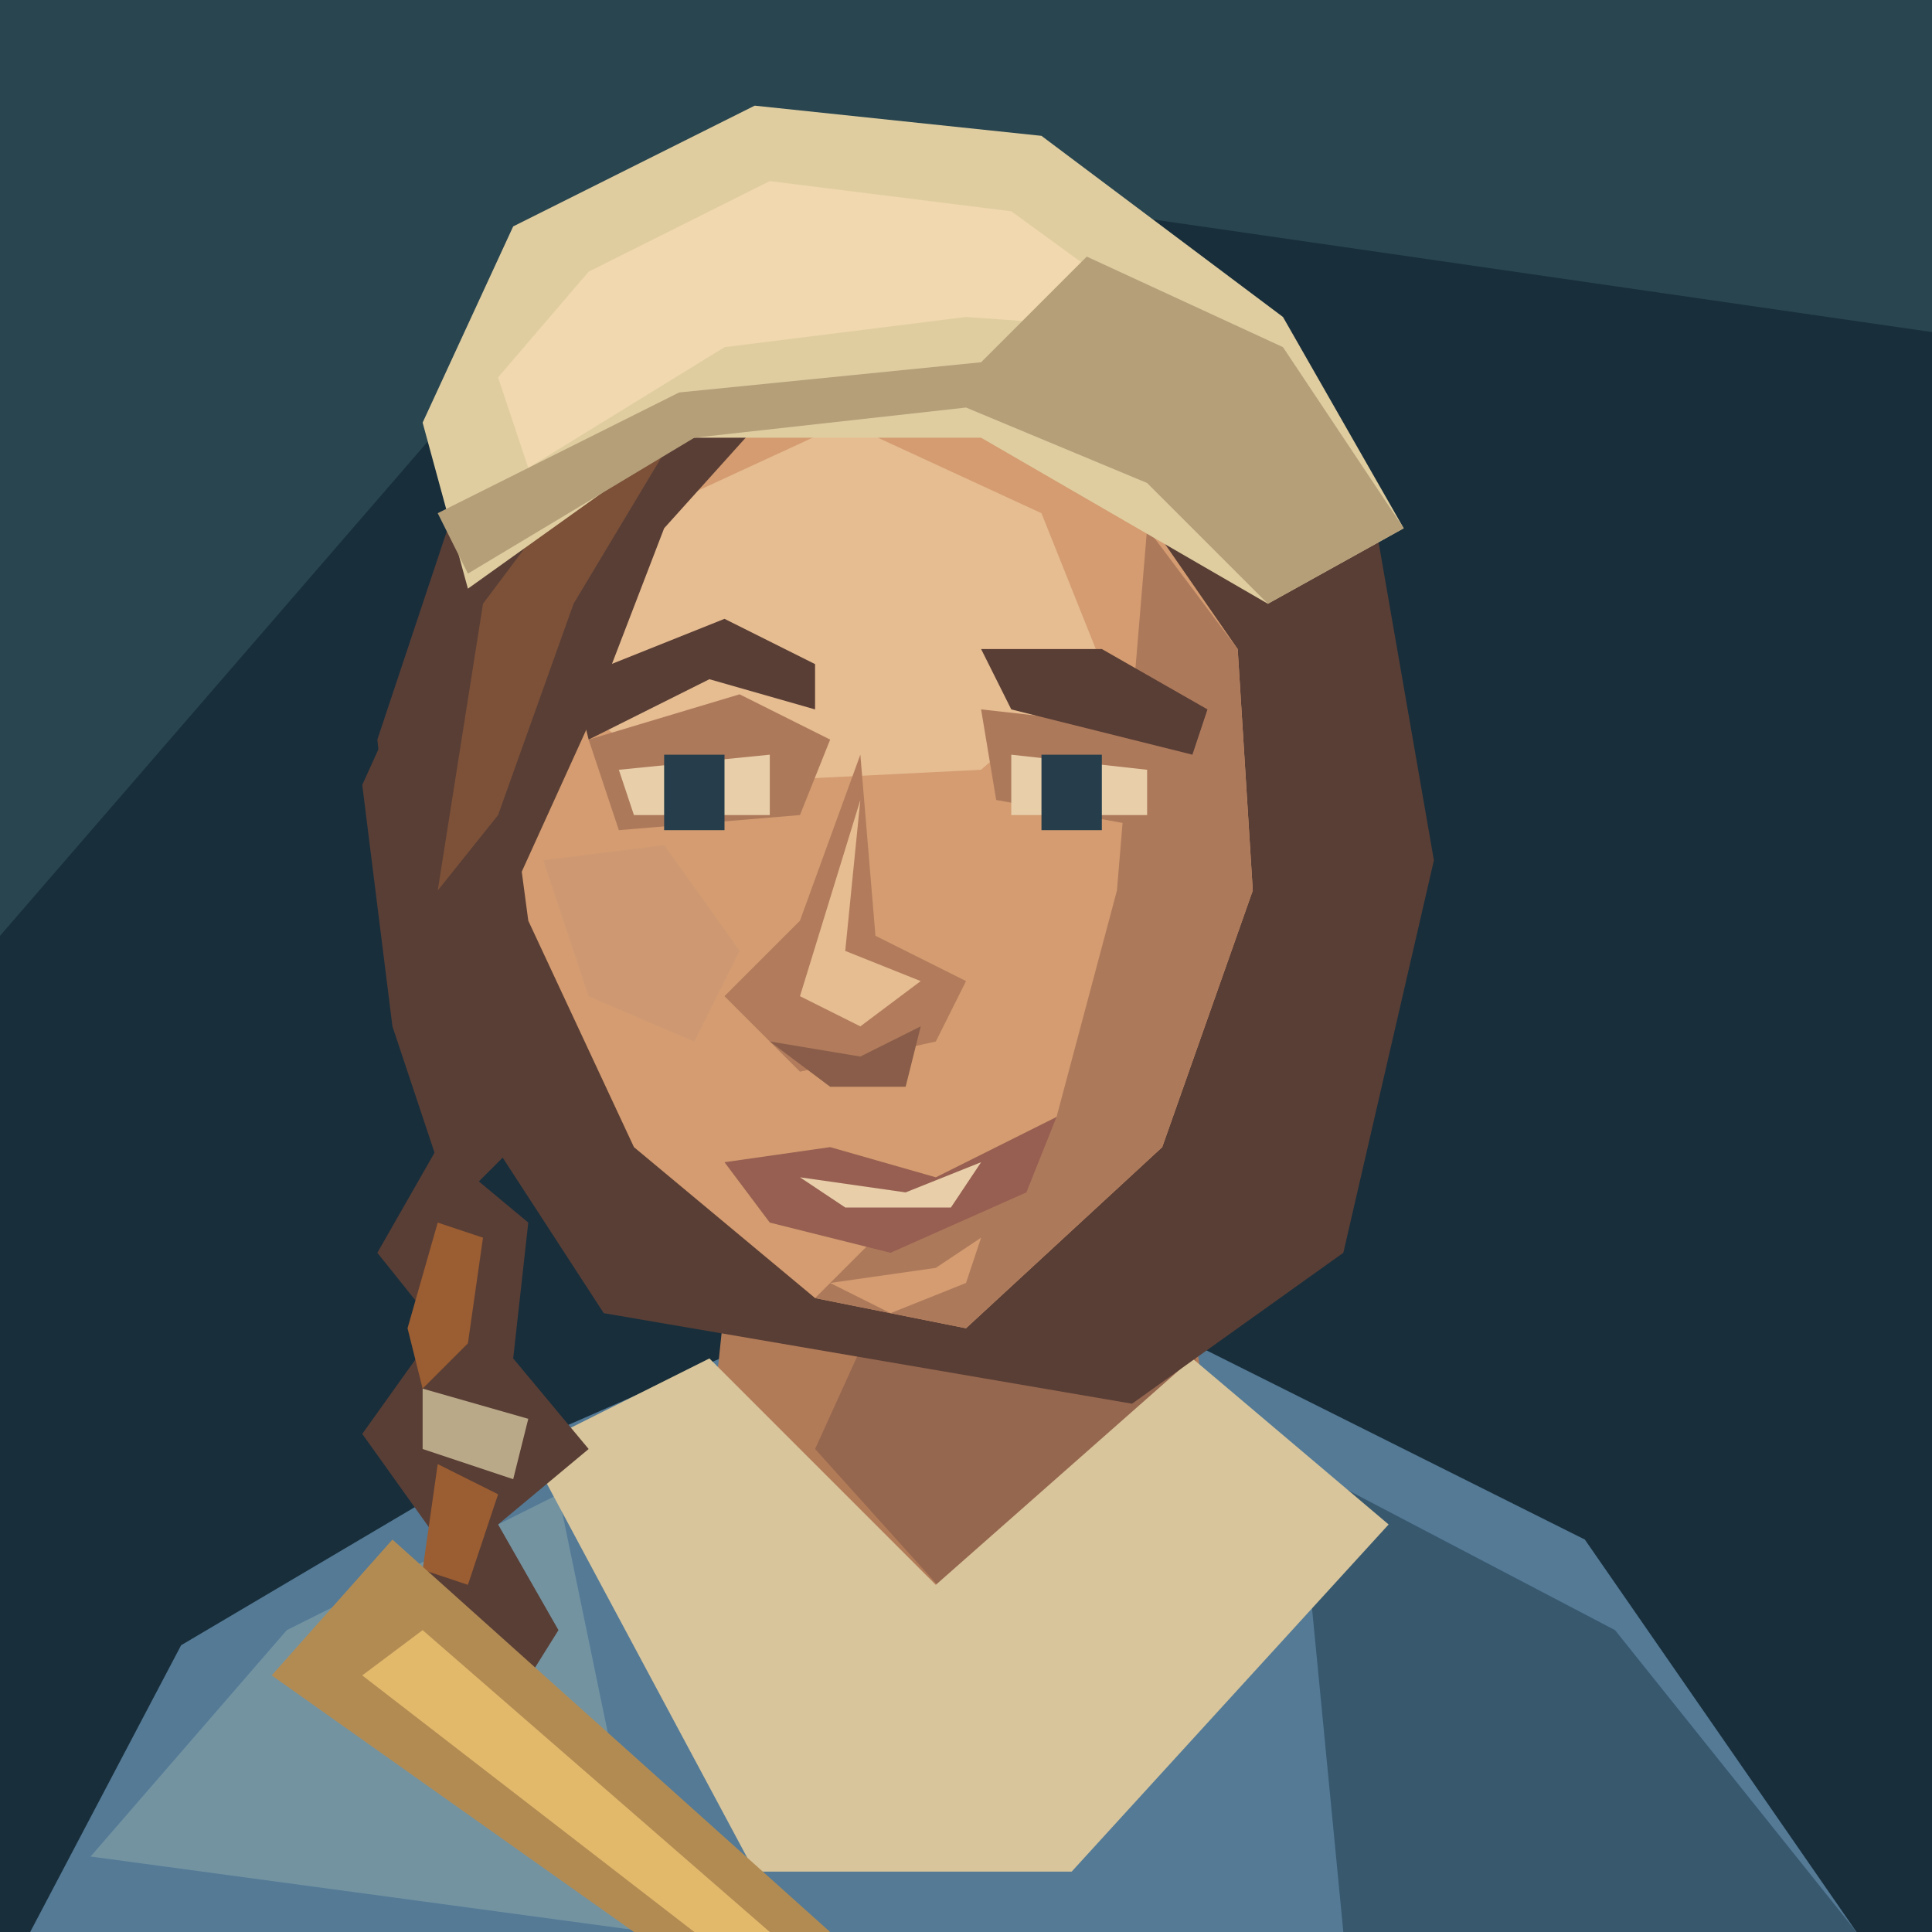
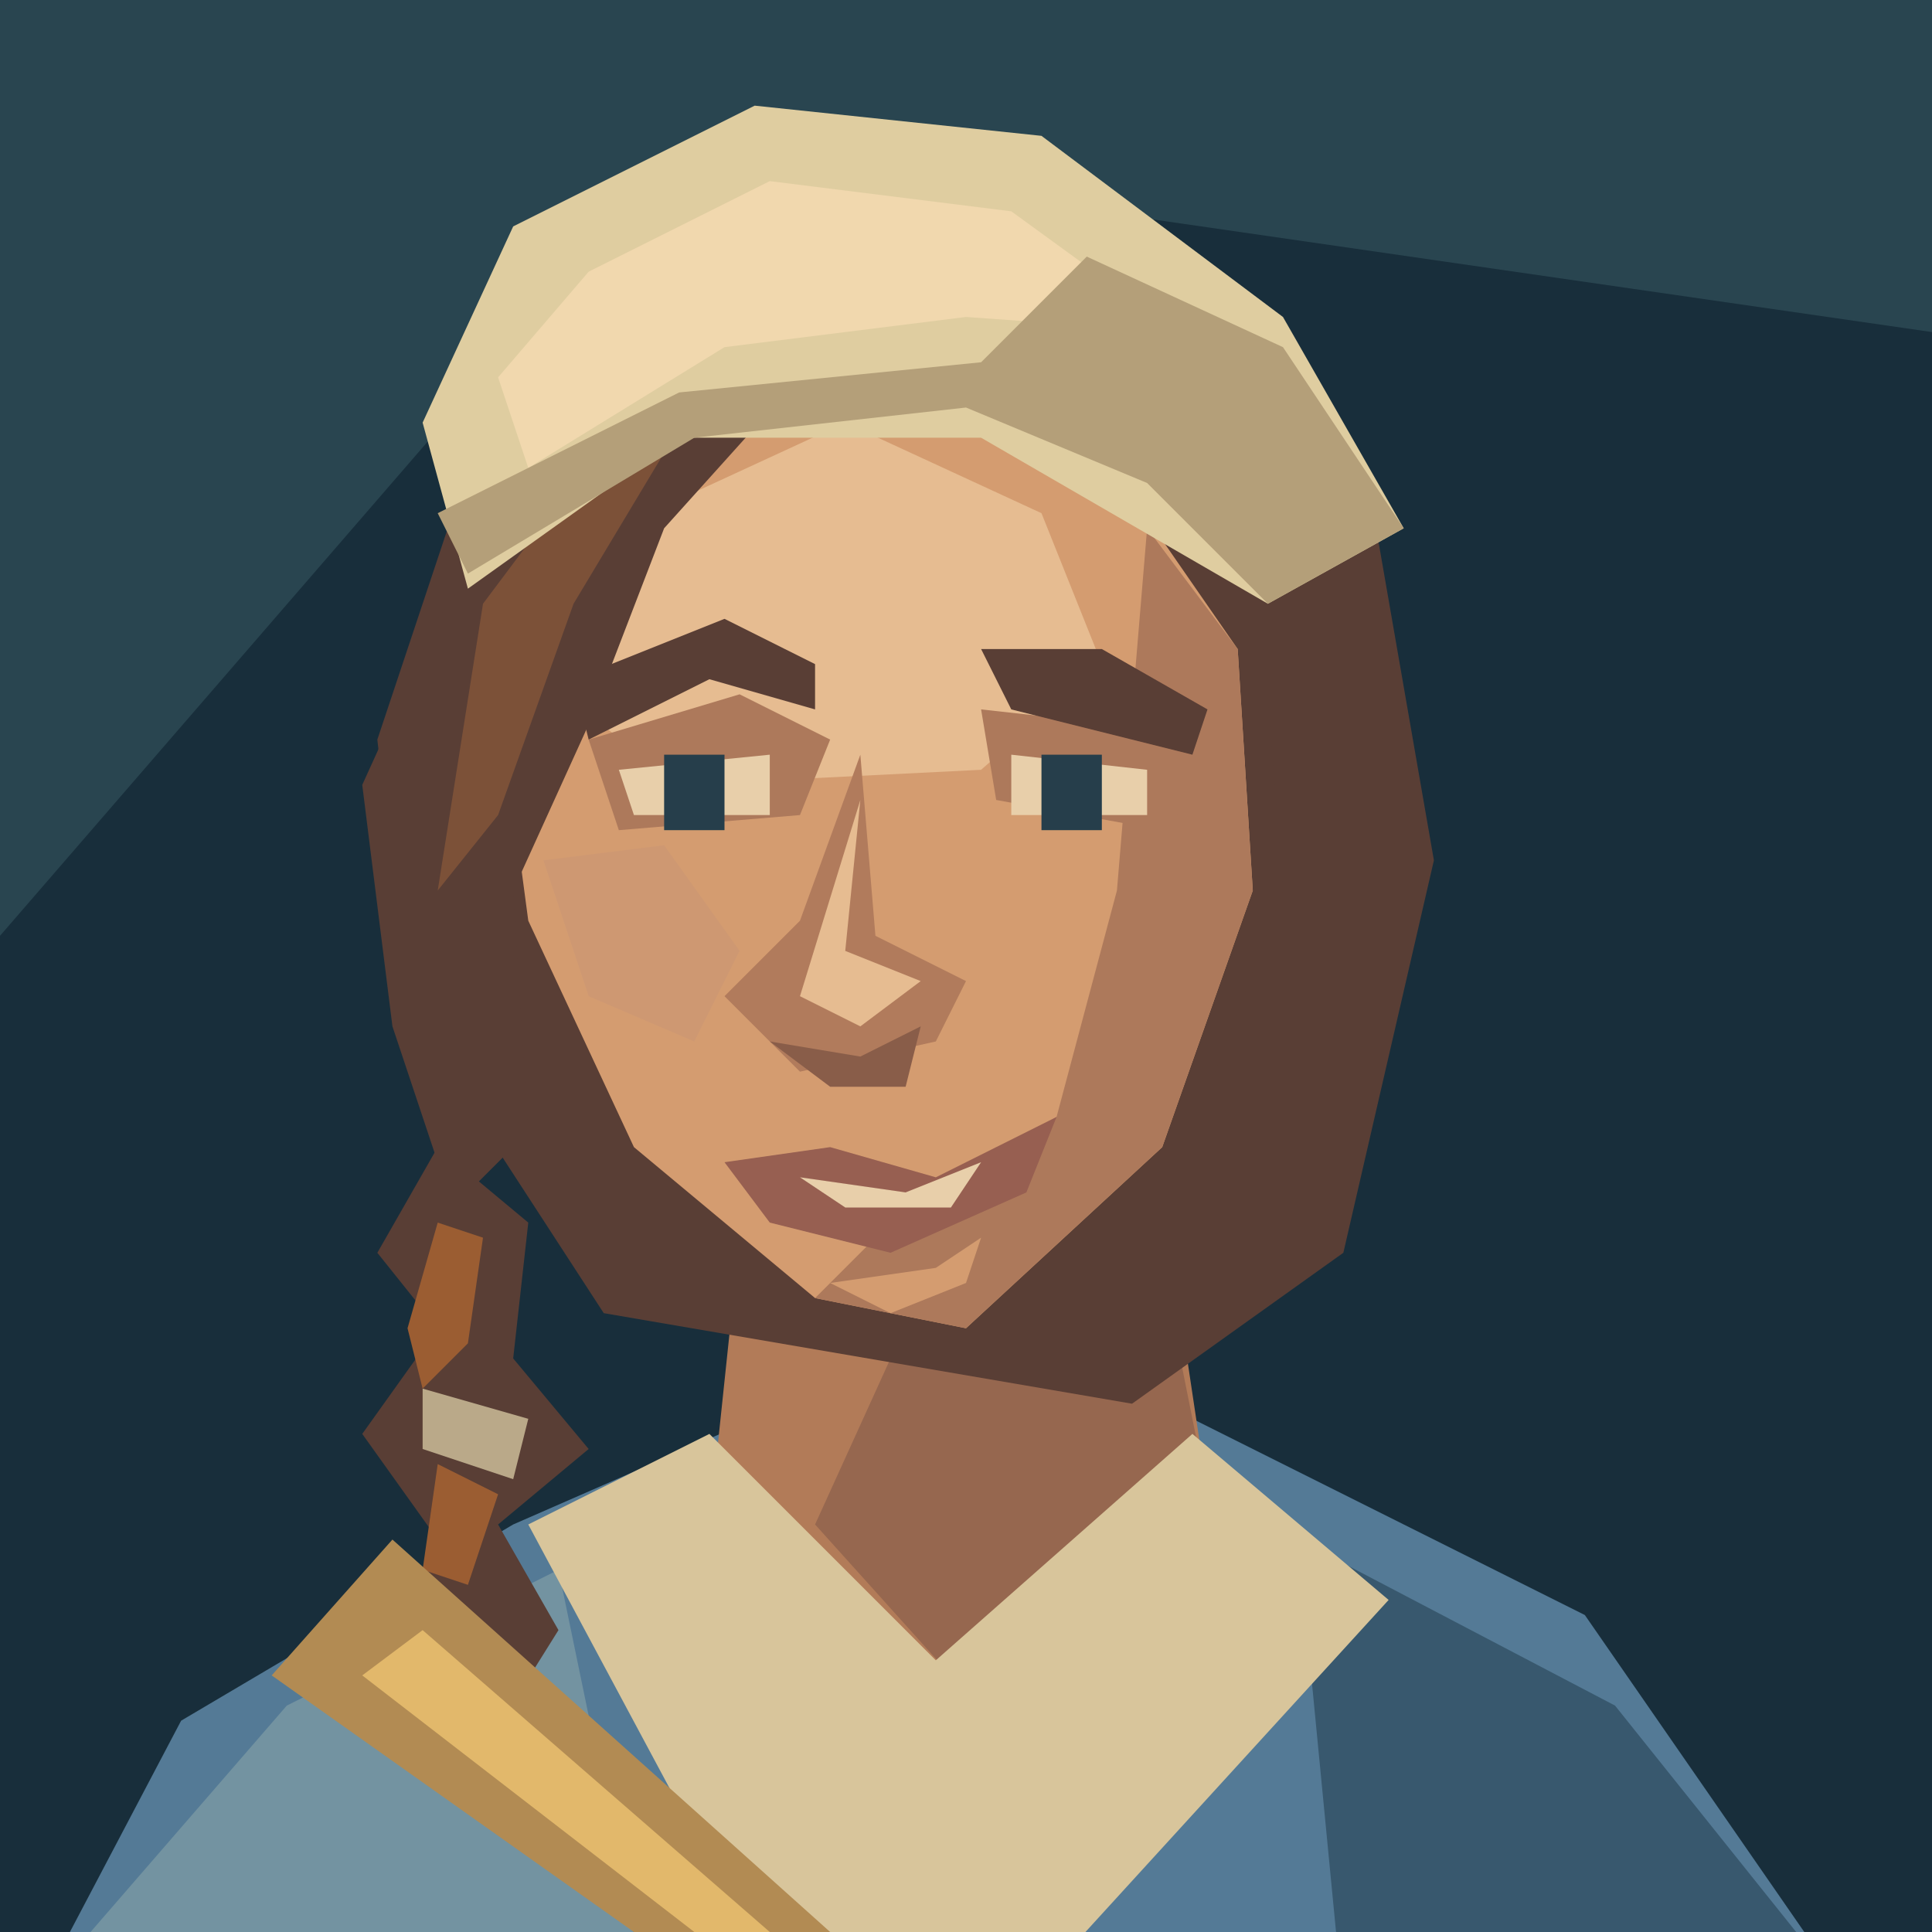
<svg xmlns="http://www.w3.org/2000/svg" width="128" height="128" viewBox="0 0 128 128">
  <path d="M0 0H128V128H0Z" fill="#182e3b" />
  <path d="M0 0H128V22L45 10L0 62Z" fill="#294550" />
-   <path d="M2 128L12 109 34 96 50 89H79L105 102 123 128Z" fill="#547a96" />
-   <path d="M6 123L19 108 37 99 43 128Z" fill="#7393a1" />
-   <path d="M86 97L107 108 123 128H89Z" fill="#38586e" />
-   <path d="M49 77L47 96 62 109 80 94 77 74Z" fill="#b27b58" />
-   <path d="M59 85L77 79 80 94 63 106 54 96Z" fill="#96674f" />
-   <path d="M35 96L47 90 62 105 79 90 92 101 71 124H50Z" fill="#d8c59b" />
+   <g transform="translate(0 5)" data-part="shoulders-and-neck">
+     <path d="M2 128L12 109 34 96 50 89H79L105 102 123 128Z" fill="#547a96" />
+     <path d="M6 123L19 108 37 99 43 128Z" fill="#7393a1" />
+     <path d="M86 97L107 108 123 128H89Z" fill="#38586e" />
+     <path d="M49 77L47 96 62 109 80 94 77 74Z" fill="#b27b58" />
+     <path d="M59 85L77 79 80 94 63 106 54 96Z" fill="#96674f" />
+     <path d="M35 96L47 90 62 105 79 90 92 101 71 124H50Z" fill="#d8c59b" />
+   </g>
  <path d="M30 34L39 18 58 12 78 19 91 34 95 57 89 83 75 93 40 87 27 67 25 49Z" fill="#593e35" />
  <path d="M42 32L57 24 73 30 82 43 83 59 77 76 64 88 54 86 42 76 35 61 33 46Z" fill="#d49c70" />
  <path d="M43 34L56 28 69 34 73 44 65 51 45 52 36 45Z" fill="#e6bc91" />
  <path d="M76 35L82 43 83 59 77 76 64 88 54 86 58 82 70 74 74 59Z" fill="#ad795b" />
  <path d="M36 57L44 56 49 63 46 69 39 66Z" fill="#ce9872" />
  <path d="M39 49L49 46 55 49 53 54 41 55Z M65 47L74 48 80 52 77 55 66 53Z" fill="#ad795b" />
  <path d="M38 45L48 41 54 44 54 47 47 45 39 49Z M65 43L73 43 80 47 79 50 67 47Z" fill="#593e35" />
  <path d="M41 51L51 50V54H42Z M67 50L76 51V54H67Z" fill="#e8cfaa" />
  <path d="M44 50H48V55H44Z M69 50H73V55H69Z" fill="#263e4b" />
  <path d="M57 50L53 61 48 66 53 71 62 69 64 65 58 62Z" fill="#b17b5c" />
  <path d="M57 53L56 63 61 65 57 68 53 66Z" fill="#e6bc91" />
  <path d="M51 69L57 70 61 68 60 72H55Z" fill="#895d49" />
  <path d="M48 77L55 76 62 78 70 74 68 79 59 83 51 81Z" fill="#975f51" />
  <path d="M53 78L60 79 65 77 63 80H56Z" fill="#e8cfaa" />
  <path d="M55 85L62 84 65 82 64 85 59 87Z" fill="#d49c70" />
  <path d="M29 41L37 30 45 26 53 25 44 35 39 48 34 59 35 75 30 80 26 68 24 52Z" fill="#593e35" />
  <path d="M32 40L38 32 44 30 38 40 33 54 29 59Z" fill="#7c5138" />
  <path d="M83 34L91 44 93 61 86 78 78 85 79 75 85 59Z" fill="#593e35" />
  <path d="M29 76L35 81 34 90 39 96 33 101 37 108 32 116 25 110 29 102 24 95 29 88 25 83Z" fill="#593e35" />
  <path d="M29 81L32 82 31 89 28 92 27 88Z M29 97L33 99 31 105 28 104Z" fill="#9b5d32" />
  <path d="M28 92L35 94 34 98 28 96Z" fill="#baa989" />
  <path d="M28 28L34 15 50 7 69 9 85 21 93 35 84 40 65 29 45 29 31 39Z" fill="#dfcda0" />
  <path d="M33 25L39 18 51 12 67 14 78 22 64 21 48 23 35 31Z" fill="#f1d8ae" />
  <path d="M72 17L85 23 93 35 84 40 76 32 64 27 46 29 31 38 29 34 45 26 65 24Z" fill="#b49f79" />
  <path d="M18 111L26 102 55 128H42Z" fill="#b28b53" />
  <path d="M24 111L28 108 51 128H46Z" fill="#e2b86b" />
</svg>
